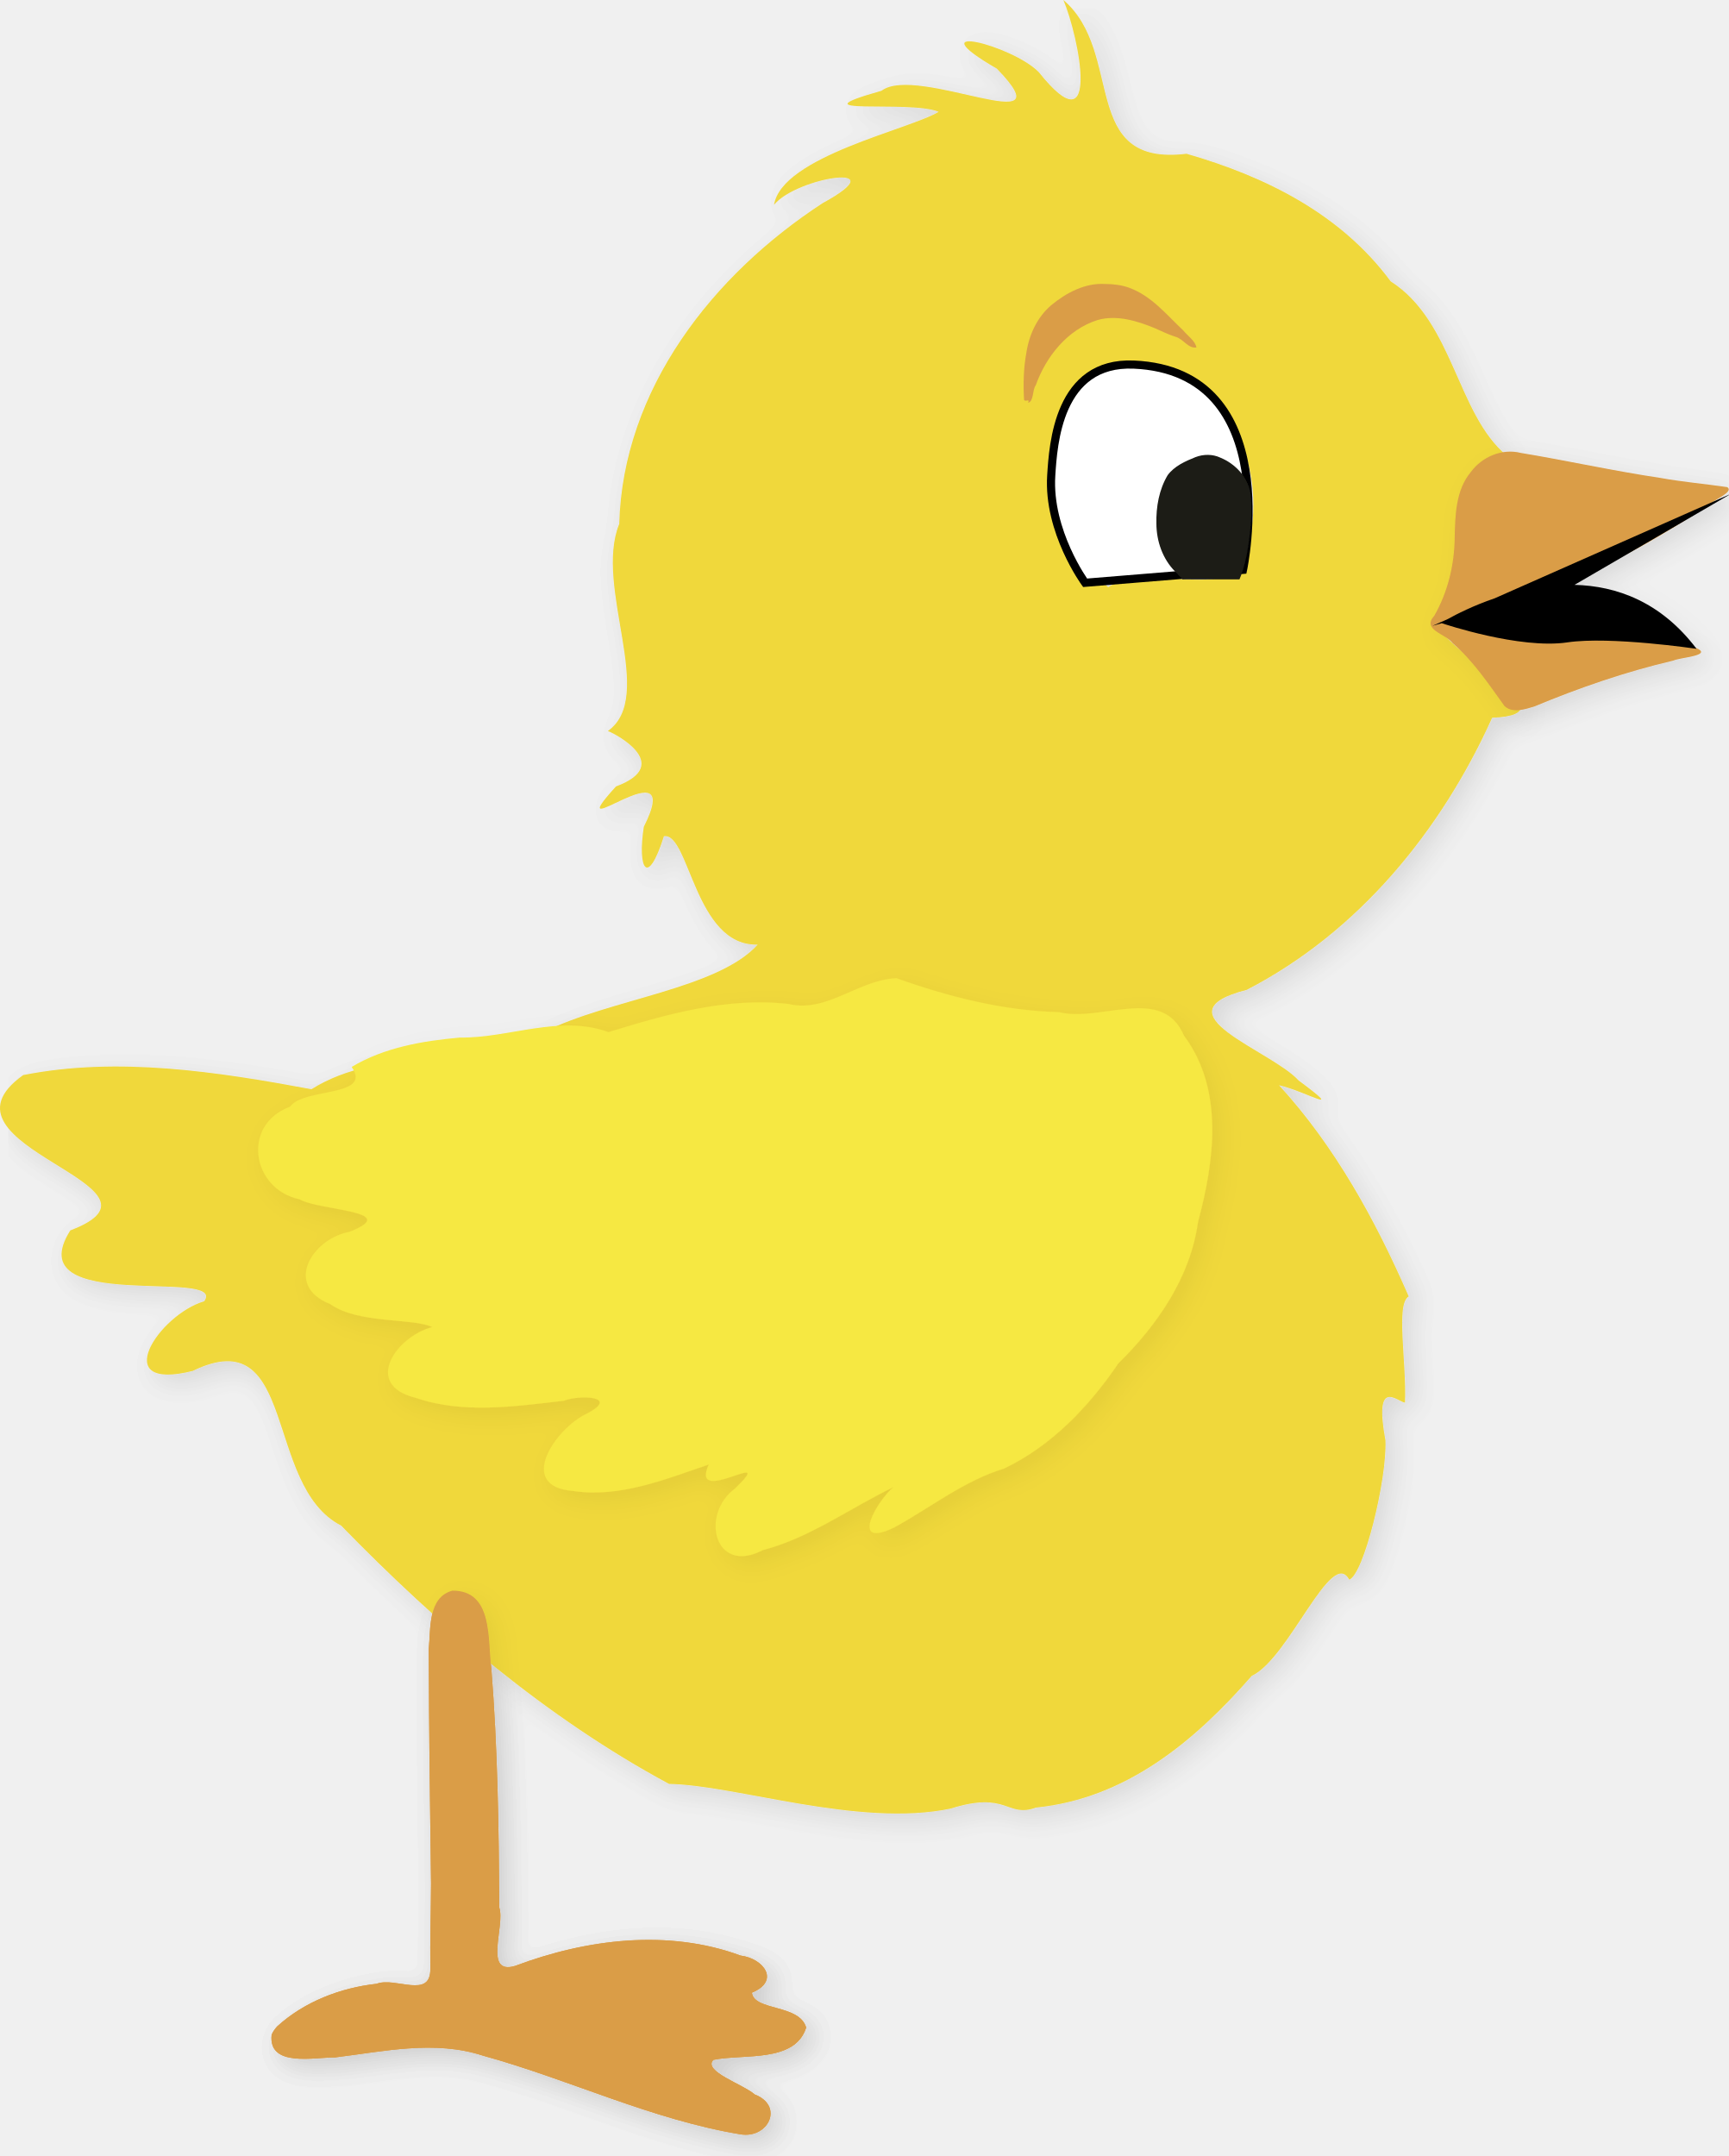
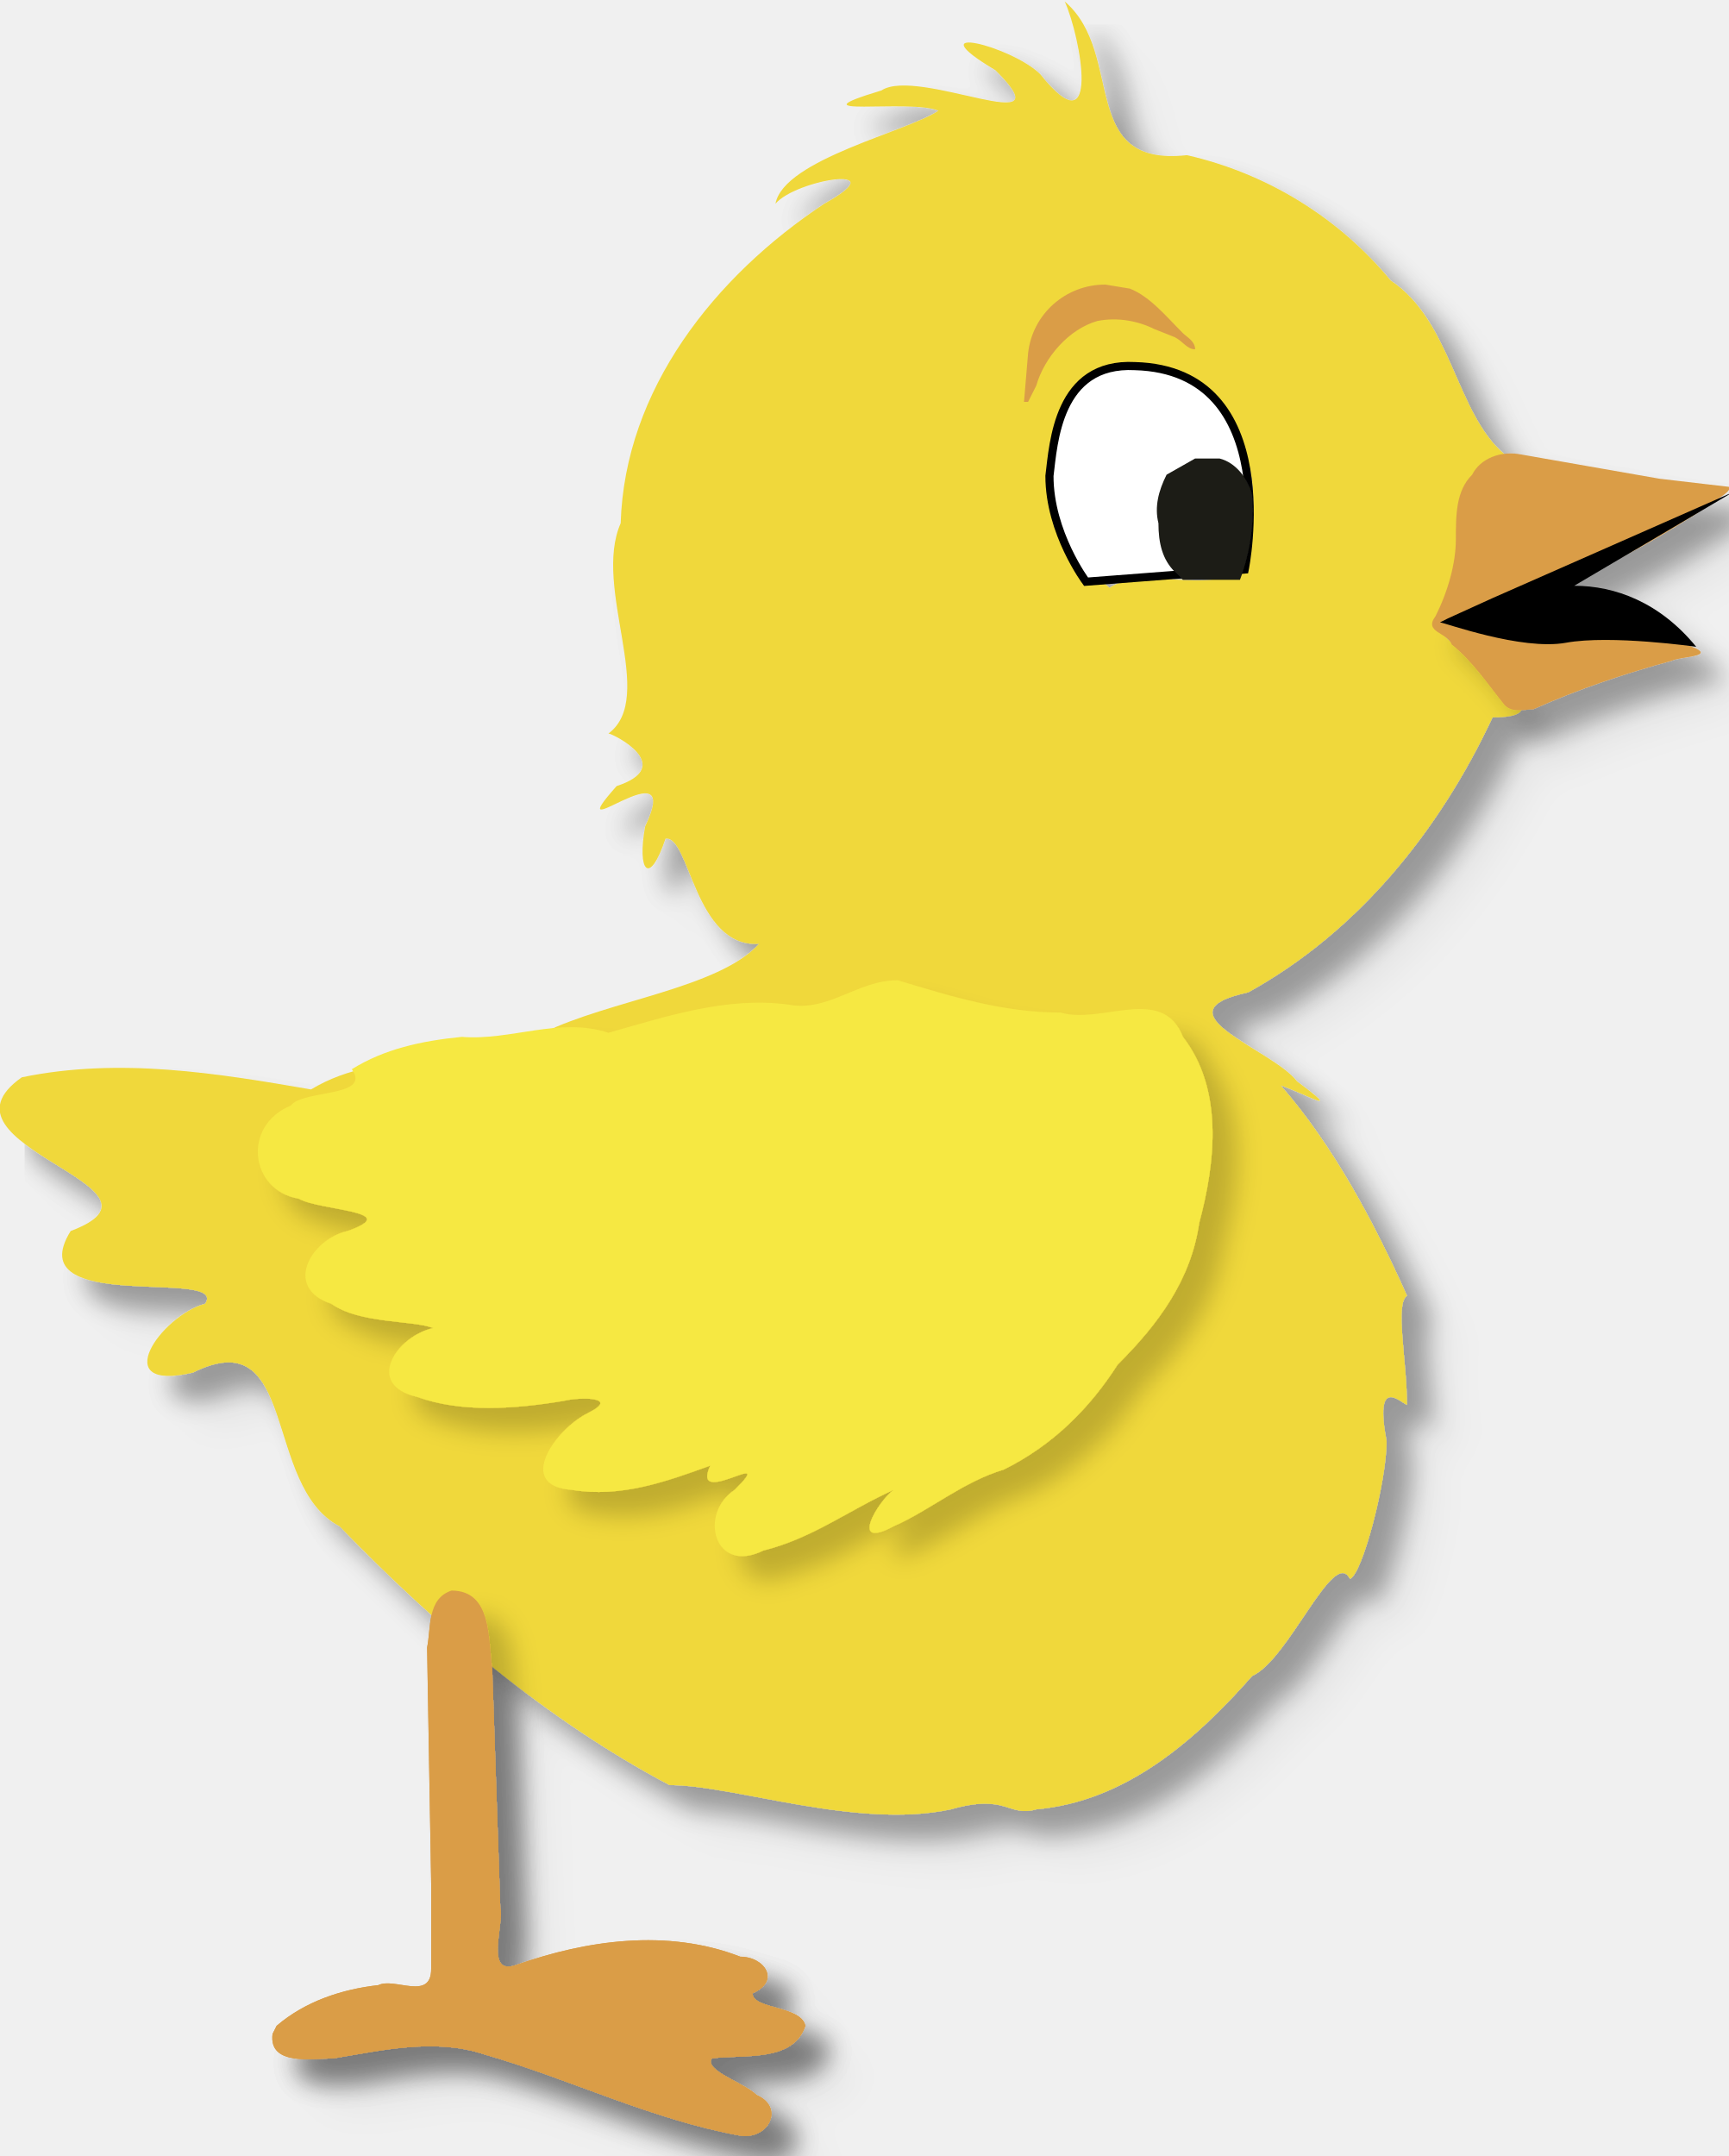
- <svg xmlns="http://www.w3.org/2000/svg" width="425" height="530" viewBox="0 0 425 530" version="1.1">
+ <svg xmlns="http://www.w3.org/2000/svg" viewBox="0 0 425 530">
  <style>
- 		.color-orange { fill: #da9d47; }
- 		.color-black { fill: #1a1a15; }
- 		.color-dark-yellow { fill: #f0d83a; }
- 		.color-yellow {  fill: #f6e843; }
- 		@keyframes try-to-fly {
- 			0%   { transform: rotate(1deg); }
- 			50%  { transform: rotate(4deg); }
- 			100% { transform: rotate(1deg); }
- 		}
- 		@keyframes silly-walk {
- 			0%   { transform: rotate(-1deg); }
- 			50%  { transform: rotate(-5deg); }
- 			100% { transform: rotate(-1deg); }
- 		}
- 		@keyframes left-leg {
- 			0% { transform: rotate(45deg) translate(70%, -1%); }
- 			50% { transform: rotate(-40deg) translate(70%, -1%); }
- 			100% { transform: rotate(45deg) translate(70%, -1%); }
- 		}
- 		@keyframes right-leg {
- 			0% { transform: rotate(-45deg) translate(70%, -1%); }
- 			50% { transform: rotate(40deg) translate(70%, -1%); }
- 			100% { transform: rotate(-45deg) translate(70%, -1%); }
- 		}
- 		#chicken-wing.rotated {
- 			animation-name: try-to-fly;
- 			animation-duration: 600ms;
- 			animation-iteration-count: infinite;
- 		}
- 		#chicken-left-leg.animated {
- 			animation-name: left-leg;
- 			animation-duration: 1s;
- 			animation-iteration-count: infinite;
- 			transform-origin: 90% 0%;
- 		}
- 		#chicken-right-leg.animated {
- 			animation-name: right-leg;
- 			animation-duration: 1s;
- 			animation-iteration-count: infinite;
- 			transform-origin: 90% 0%;
- 		}
- 		#chicken-body-group.rotated {
- 			animation-name: silly-walk;
- 			animation-duration: 1s;
- 			animation-iteration-count: infinite;
- 		}
- 	</style>
+     @keyframes try-to-fly { 0%, to{ transform:rotate(1deg) } 50% { transform:rotate(4deg) } }
+     @keyframes silly-walk { 0%, to{ transform:rotate(-1deg) } 50% { transform:rotate(-3deg) } }
+     @keyframes left-leg {  0%, to{ transform:rotate(10deg) translateX(25%); } 50% { transform:rotate(-10deg) translateX(25%); } }
+     @keyframes right-leg { 0%, to{ transform:rotate(-10deg) translateX(20%); } 50% { transform:rotate(10deg) translateX(20%); } }
+     #chicken-wing.rotated { animation: try-to-fly 600ms infinite; }
+     #chicken-left-leg.animated, #chicken-right-leg.animated { animation: left-leg 1s infinite; transform-origin: 40% 40% }
+     #chicken-right-leg.animated { animation-name:right-leg }
+     #chicken-body-group.rotated { animation: silly-walk 1s infinite; }
+   </style>
  <defs>
    <filter id="drop-shadow" height="130%">
      <feGaussianBlur in="SourceAlpha" stdDeviation="3" />
-       <feOffset dx="2" dy="2" result="offsetblur" />
+       <feOffset dx="6" dy="6" result="offsetblur" />
      <feComponentTransfer>
-         <feFuncA type="linear" slope="0.05" />
+         <feFuncA slope=".2" type="linear" />
      </feComponentTransfer>
      <feMerge>
        <feMergeNode />
        <feMergeNode in="SourceGraphic" />
      </feMerge>
    </filter>
  </defs>
  <g id="chicken">
-     <g id="chicken-group" style="filter:url(#drop-shadow)">
-       <path id="chicken-right-leg" class="animated" d="m 66.78,500.18 c -0.90,8.09 10.46,5.56 15.62,5.59 12.02,-1.47 24.43,-4.31 36.33,-0.43 21.25,5.86 41.40,15.71 63.25,19.33 6.92,1.18 10.87,-6.99 3.56,-9.81 -2.76,-2.46 -12.84,-5.72 -10.15,-8.49 7.39,-1.51 20.07,0.80 22.81,-7.94 -1.66,-5.81 -12.77,-4.04 -13.34,-8.57 7.02,-2.9 2.9,-8.43 -2.79,-9.14 -17.90,-6.59 -37.93,-4.04 -55.43,2.54 -7.87,2.37 -2.41,-9.83 -3.88,-14.31 -0.13,-19.64 -0.39,-39.31 -1.97,-58.9 -0.93,-6.95 0.53,-19.11 -9.59,-19.03 -6.06,1.68 -5.28,9.36 -5.80,14.35 0.05,19.21 0.3,38.43 0.56,57.64 -0.03,6.97 -0.25,13.92 -0.17,20.88 0.16,7.67 -8.57,1.98 -13.2,3.77 -8.9,0.98 -17.83,4.42 -24.47,10.5 -0.54,0.6 -1.03,1.27 -1.34,2.02 z" style="fill:#da9d47;filter:url(#drop-shadow)" />
+     <g id="chicken-group" filter="url(#drop-shadow)">
+       <path id="chicken-right-leg" fill="#da9d47" d="M67 500c-1 8 10 6 15 6 12-2 25-5 37-1 21 6 41 16 63 20 7 1 11-7 4-10-3-3-13-6-11-9 8-1 20 1 23-8-1-5-13-4-13-8 7-3 3-9-3-9-18-7-38-4-55 2-8 3-3-10-4-14l-2-59c-1-7 0-19-10-19-6 2-5 9-6 14l1 58v21c0 8-9 2-13 4-9 1-18 4-25 10l-1 2z" class="animated" filter="url(#drop-shadow)" />
      <g id="chicken-body-group" class="rotated">
-         <path d="m-153.31-63.17c3.87 9.2 9.39 37.34-6.03 17.85-6.46-6.71-30.65-12.75-10.3-0.87 17.86 18.52-19.62-1.24-28.31 5.46-22.56 6.41 7.08 2.18 14.03 5.21-7.26 4.41-38.5 11.04-40.42 23 5.56-6.92 30.67-10.73 11.93-0.42-26.96 17.7-49.02 45.95-49.92 79.31-6.31 15.62 9.22 42.62-2.8 51.21 1.05 0.27 16.71 8.17 2 13.7-14.85 16.46 17.49-11.33 6.83 9.98-1.57 10.28 0.86 15.24 4.94 2.32 6.25-0.99 7.54 27.26 23.02 26.8-9.82 10.98-36.35 13.47-52.32 21.53-17.67 9.64-39.79 3.22-57.22 14.23-23.14-4.33-47.49-8.13-70.75-3.5-24.65 17.72 40.48 27.31 11.56 38.41-13.15 21.01 38.77 9.1 32.87 17.52-11.16 3.29-23.7 22.5-2.8 17.21 25.8-12.63 17.29 28.38 36.41 38.25 23.78 24.63 50.32 47.5 80.49 63.87 16.39 0.27 46.58 10.85 69.13 6.1 14.04-4.47 13.73 2.4 20.93-0.25 22.12-2.23 38.94-16.4 52.96-32.56 9.12-4.26 19.59-32.04 23.93-23.78 3.57-1.35 9.27-24.66 8.89-34.42-2.9-15.86 2.94-9.57 4.79-9.36 0.42-10.25-2.32-24.37 0.92-26.26-8.12-18.78-18.04-37.02-31.83-52.22 6.57 1.49 16.83 7.82 4.81-1.17-6.72-7.49-35.27-16.62-12.74-22.41 27.47-14.29 47.76-39.39 60.24-67.28 20.68-0.78-10.24-14.84-13.6-23.24 10.69-12.09-1.23-36.29 17.14-41.62C-56.79 39.15-57.52 16.35-72.98 6.39-85.22-10.28-103.65-19.52-123.07-25.15c-26.54 3.26-15.11-25-30.24-38.02zm18.92 90.47c21.21 0.55 31.1 24.91 26.68 43.19-0.45 17.4-24.19 4.46-34.59 11.52-16.14-12.51-20.36-42.78-0.08-53.41l3.8-0.98 4.19-0.33z" id="chicken-body" class="color-dark-yellow" style="filter:url(#drop-shadow)" transform="matrix(1.001572,0,0,0.9942415,414.9765,62.80616)" />
-         <path d="m-45.02 111.43c-3.9-5.45-7.63-11.11-12.72-15.56-1.71-2.38-7.73-3.27-4.52-6.82 3.32-5.89 4.93-12.59 4.99-19.34 0.14-5.56 0.24-11.65 3.96-16.17 2.75-3.77 7.67-5.9 12.27-4.73 11.44 1.91 22.77 4.46 34.24 6.18 5.45 1 10.97 1.47 16.44 2.28 1.72 1.17-3.03 2.99-4.11 4.16-11.49 7.57-23.39 14.77-36.39 19.43-3.47 1.79 2.96 3.02 4.38 4.16 9.5 4.45 19.2 8.44 28.97 12.24 3.07 1.73-4.47 2.13-6.11 2.91-11.68 2.76-23.05 6.71-34.11 11.35-2.23 0.67-5.33 1.74-7.29-0.1z" id="chicken-beak" class="color-orange" style="filter:url(#drop-shadow)" transform="matrix(1.001572,0,0,0.9942415,414.9765,62.80616)" />
-         <path id="chicken-beak-shadow" d="M 425.553 121.385 L 367.48 147.07 C 362.146 148.898 358.055 150.991 355.924 152.182 L 352.156 153.848 L 354.441 153.195 C 354.937 153.363 373.664 159.653 385.344 157.91 C 395.821 156.347 417.084 159.494 417.084 159.494 C 408.29 147.879 397.35 144.033 387.076 143.773 L 425.553 121.385 z " style="fill:#000000;fill-rule:evenodd;stroke:none;stroke-width:1px;stroke-linecap:butt;stroke-linejoin:miter;stroke-opacity:1" />
-         <path d="m-143 7.05c-4.96-0.34-9.63 2.18-13.33 5.27-3.42 2.96-5.39 7.26-6.06 11.68-0.71 3.86-0.8 7.8-0.57 11.7 0.31 0.6 1.45-0.46 0.99 0.72 1.45-0.38 0.99-3.15 1.88-4.34 2.53-7.12 7.79-13.77 15.19-16.13 4.7-1.32 9.6 0.2 13.96 1.99 1.69 0.75 3.35 1.58 5.11 2.15 1.93 0.47 3.12 2.98 5.17 2.65-0.26-1.6-2.17-2.89-3.24-4.22-4.09-3.88-7.83-8.58-13.31-10.56-1.85-0.67-3.84-0.9-5.8-0.92z" id="chicken-brow" class="color-orange" transform="matrix(1.001572,0,0,0.9942415,414.9765,62.80616)" />
-         <g>
-           <path style="fill:#ffffff;fill-rule:evenodd;stroke:#000000;stroke-width:2;stroke-linecap:butt;stroke-linejoin:miter;stroke-opacity:1;stroke-miterlimit:4;stroke-dasharray:none" d="m 266.764,143.262 c 0,0 -9.207,-12.611 -8.325,-26.373 0.487,-7.601 1.694,-28.081 20.323,-27.262 37.317,1.64 26.818,50.459 26.818,50.459 z" id="chicken-eye" />
-           <path d="m-125.88 78.14c-3.09-3.12-4.59-7.54-4.6-11.89-0.09-4.1 0.65-8.34 2.75-11.91 1.65-2.27 4.33-3.47 6.86-4.49 1.96-0.75 4.19-0.77 6.1 0.14 3.63 1.5 6.71 4.77 7.38 8.71 0.57 4.27 0.06 8.6-0.49 12.85-0.43 2.91-1.07 5.8-2.21 8.52-4.66 0-9.33 0-13.99 0-0.6-0.64-1.19-1.28-1.79-1.92z" id="chicken-pupil" class="color-black" transform="matrix(1.001572,0,0,0.9942415,414.9765,62.80616)" />
-         </g>
+         <path id="chicken-body" d="M-153-63c4 9 9 37-6 18-7-7-31-13-11-1 18 18-19-1-28 5-23 7 7 2 14 5-7 5-38 12-40 23 5-6 30-10 12 0-27 18-49 46-50 79-7 16 9 43-3 52 1 0 17 8 2 13-15 17 17-11 7 10-2 11 1 15 5 3 6-1 7 27 23 26-10 11-37 14-53 22-17 10-39 3-57 14-23-4-47-8-71-3-24 17 41 27 12 38-13 21 39 9 33 18-11 3-24 22-3 17 26-13 17 28 36 38 24 25 51 48 81 64 16 0 46 11 69 6 14-4 14 2 21 0 22-2 39-17 53-33 9-4 20-32 24-24 3-1 9-24 9-34-3-16 3-10 5-9 0-11-3-25 0-27-8-18-18-37-31-52 6 2 16 8 4-1-6-8-35-17-12-22 27-15 47-40 60-68 21 0-10-15-14-23 11-12-1-36 17-42-12-10-13-33-28-43a91 91 0 00-50-31c-27 3-15-25-30-38zm19 90c21 1 31 25 26 43 0 18-24 5-34 12-16-13-21-43 0-53l3-1 5-1z" fill="#f0d83a" filter="url(#drop-shadow)" transform="matrix(1.00157 0 0 .99424 415 63)" />
+         <path id="chicken-beak" d="M-45 111c-4-5-8-11-13-15-1-3-7-3-4-7 3-6 5-13 5-19s0-12 4-16c2-4 7-6 12-5l34 6 17 2c1 1-3 3-4 4-12 8-24 15-37 20-3 2 3 3 5 4L2 97c4 2-4 2-6 3-11 3-23 7-34 12-2 0-5 1-7-1z" fill="#da9d47" filter="url(#drop-shadow)" transform="matrix(1.00157 0 0 .99424 415 63)" />
+         <path id="chicken-beak-shadow" fill="#000" fill-rule="evenodd" stroke="none" stroke-linecap="butt" stroke-linejoin="miter" stroke-opacity="1" stroke-width="1" d="M426 121l-59 26-11 5-4 2 2-1c1 0 20 7 31 5s32 1 32 1c-9-11-20-15-30-15l39-23z" />
+         <path id="chicken-brow" d="M-143 7a19 19 0 00-19 17l-1 12h1l2-4c2-7 8-14 15-16 5-1 10 0 14 2l5 2c2 1 3 3 5 3 0-2-2-3-3-4-4-4-8-9-13-11l-6-1z" fill="#da9d47" transform="matrix(1.00157 0 0 .99424 415 63)" />
+         <path id="chicken-eye" fill="#fff" fill-rule="evenodd" stroke="#000" stroke-dasharray="none" stroke-linecap="butt" stroke-linejoin="miter" stroke-miterlimit="4" stroke-opacity="1" stroke-width="2" d="M267 143s-9-12-9-26c1-8 2-28 21-27 37 1 27 50 27 50z" />
+         <path id="chicken-pupil" d="M-126 78c-3-3-4-7-4-12-1-4 0-8 2-12l7-4h6c4 1 7 5 8 9a49 49 0 01-3 21h-14l-2-2z" fill="#1a1a15" transform="matrix(1.00157 0 0 .99424 415 63)" />
      </g>
    </g>
-     <g transform="matrix(1.001572,0,0,0.9942415,414.9765,62.80616)">
-       <path d="m-194.3 178.69c-9.26 0.39-17.1 8.64-26.41 6.39-15.09-1.78-29.98 2.53-44.25 6.95-12.04-4.4-24.3 1.49-36.53 1.34-9.15 0.83-18.54 2.44-26.52 7.26 5.27 7.52-11.82 5.11-15.11 9.83-12.05 4.49-9.39 20.44 2.38 22.89 4.69 2.84 25.45 2.79 12.21 8.06-9.12 1.65-16.32 13.24-4.72 17.85 6.92 4.96 20.36 3.37 25.05 5.69-8.83 2.32-17.2 14.25-4.08 17.48 11.65 4.04 24.35 2.12 36.3 0.73 3.98-1.56 14.12-1.13 5.53 3.29-7.4 3.51-17.31 17.83-3.3 19 11.56 1.77 22.69-2.88 33.41-6.54-4.86 10.9 17.36-4.72 6.5 5.93-8.74 6.37-5.09 21.49 6.7 15.26 11.65-3.07 21.43-10.41 32.14-15.6-4.09 3.52-10.95 15.41 0.15 9.99 8.99-4.95 17.05-11.52 27-14.58 11.7-5.65 20.84-15.36 28.01-25.98 9.61-9.53 17.68-21.29 19.56-34.96 4.01-15.05 6.46-32.67-3.45-46.08-5.31-12.62-20.49-3.21-30.67-5.8-13.72-0.36-27.06-3.78-39.91-8.4z" id="chicken-wing" class="color-yellow rotated" style="filter:url(#drop-shadow)" />
+     <g transform="matrix(1.00157 0 0 .99424 415 63)">
+       <path id="chicken-wing" d="M-194 179c-10 0-17 8-27 6-15-2-30 3-44 7-12-4-24 2-36 1-10 1-19 3-27 8 5 7-12 5-15 9-12 5-10 21 2 23 5 3 26 3 12 8-9 2-16 14-4 18 7 5 20 4 25 6-9 2-17 14-4 17 11 4 24 3 36 1 4-1 14-1 6 3s-18 18-4 19c12 2 23-2 34-6-5 11 17-5 6 6-9 6-5 21 7 15 12-3 21-10 32-15-4 3-11 15 0 9 9-4 17-11 27-14 12-6 21-15 28-26 10-10 18-21 20-35 4-15 6-33-4-46-5-13-20-3-30-6-14 0-27-4-40-8z" fill="#f6e843" class="rotated" filter="url(#drop-shadow)" />
    </g>
-     <path id="chicken-left-leg" class="animated" d="m 66.78,500.18 c -0.90,8.09 10.46,5.56 15.62,5.59 12.02,-1.47 24.43,-4.31 36.33,-0.43 21.25,5.86 41.40,15.71 63.25,19.33 6.92,1.18 10.87,-6.99 3.56,-9.81 -2.76,-2.46 -12.84,-5.72 -10.15,-8.49 7.39,-1.51 20.07,0.80 22.81,-7.94 -1.66,-5.81 -12.77,-4.04 -13.34,-8.57 7.02,-2.9 2.9,-8.43 -2.79,-9.14 -17.90,-6.59 -37.93,-4.04 -55.43,2.54 -7.87,2.37 -2.41,-9.83 -3.88,-14.31 -0.13,-19.64 -0.39,-39.31 -1.97,-58.9 -0.93,-6.95 0.53,-19.11 -9.59,-19.03 -6.06,1.68 -5.28,9.36 -5.80,14.35 0.05,19.21 0.3,38.43 0.56,57.64 -0.03,6.97 -0.25,13.92 -0.17,20.88 0.16,7.67 -8.57,1.98 -13.2,3.77 -8.9,0.98 -17.83,4.42 -24.47,10.5 -0.54,0.6 -1.03,1.27 -1.34,2.02 z" style="fill:#da9d47;filter:url(#drop-shadow)" />
+     <path id="chicken-left-leg" fill="#da9d47" d="M67 500c-1 8 10 6 15 6 12-2 25-5 37-1 21 6 41 16 63 20 7 1 11-7 4-10-3-3-13-6-11-9 8-1 20 1 23-8-1-5-13-4-13-8 7-3 3-9-3-9-18-7-38-4-55 2-8 3-3-10-4-14l-2-59c-1-7 0-19-10-19-6 2-5 9-6 14l1 58v21c0 8-9 2-13 4-9 1-18 4-25 10l-1 2z" class="animated" filter="url(#drop-shadow)" />
  </g>
</svg>
